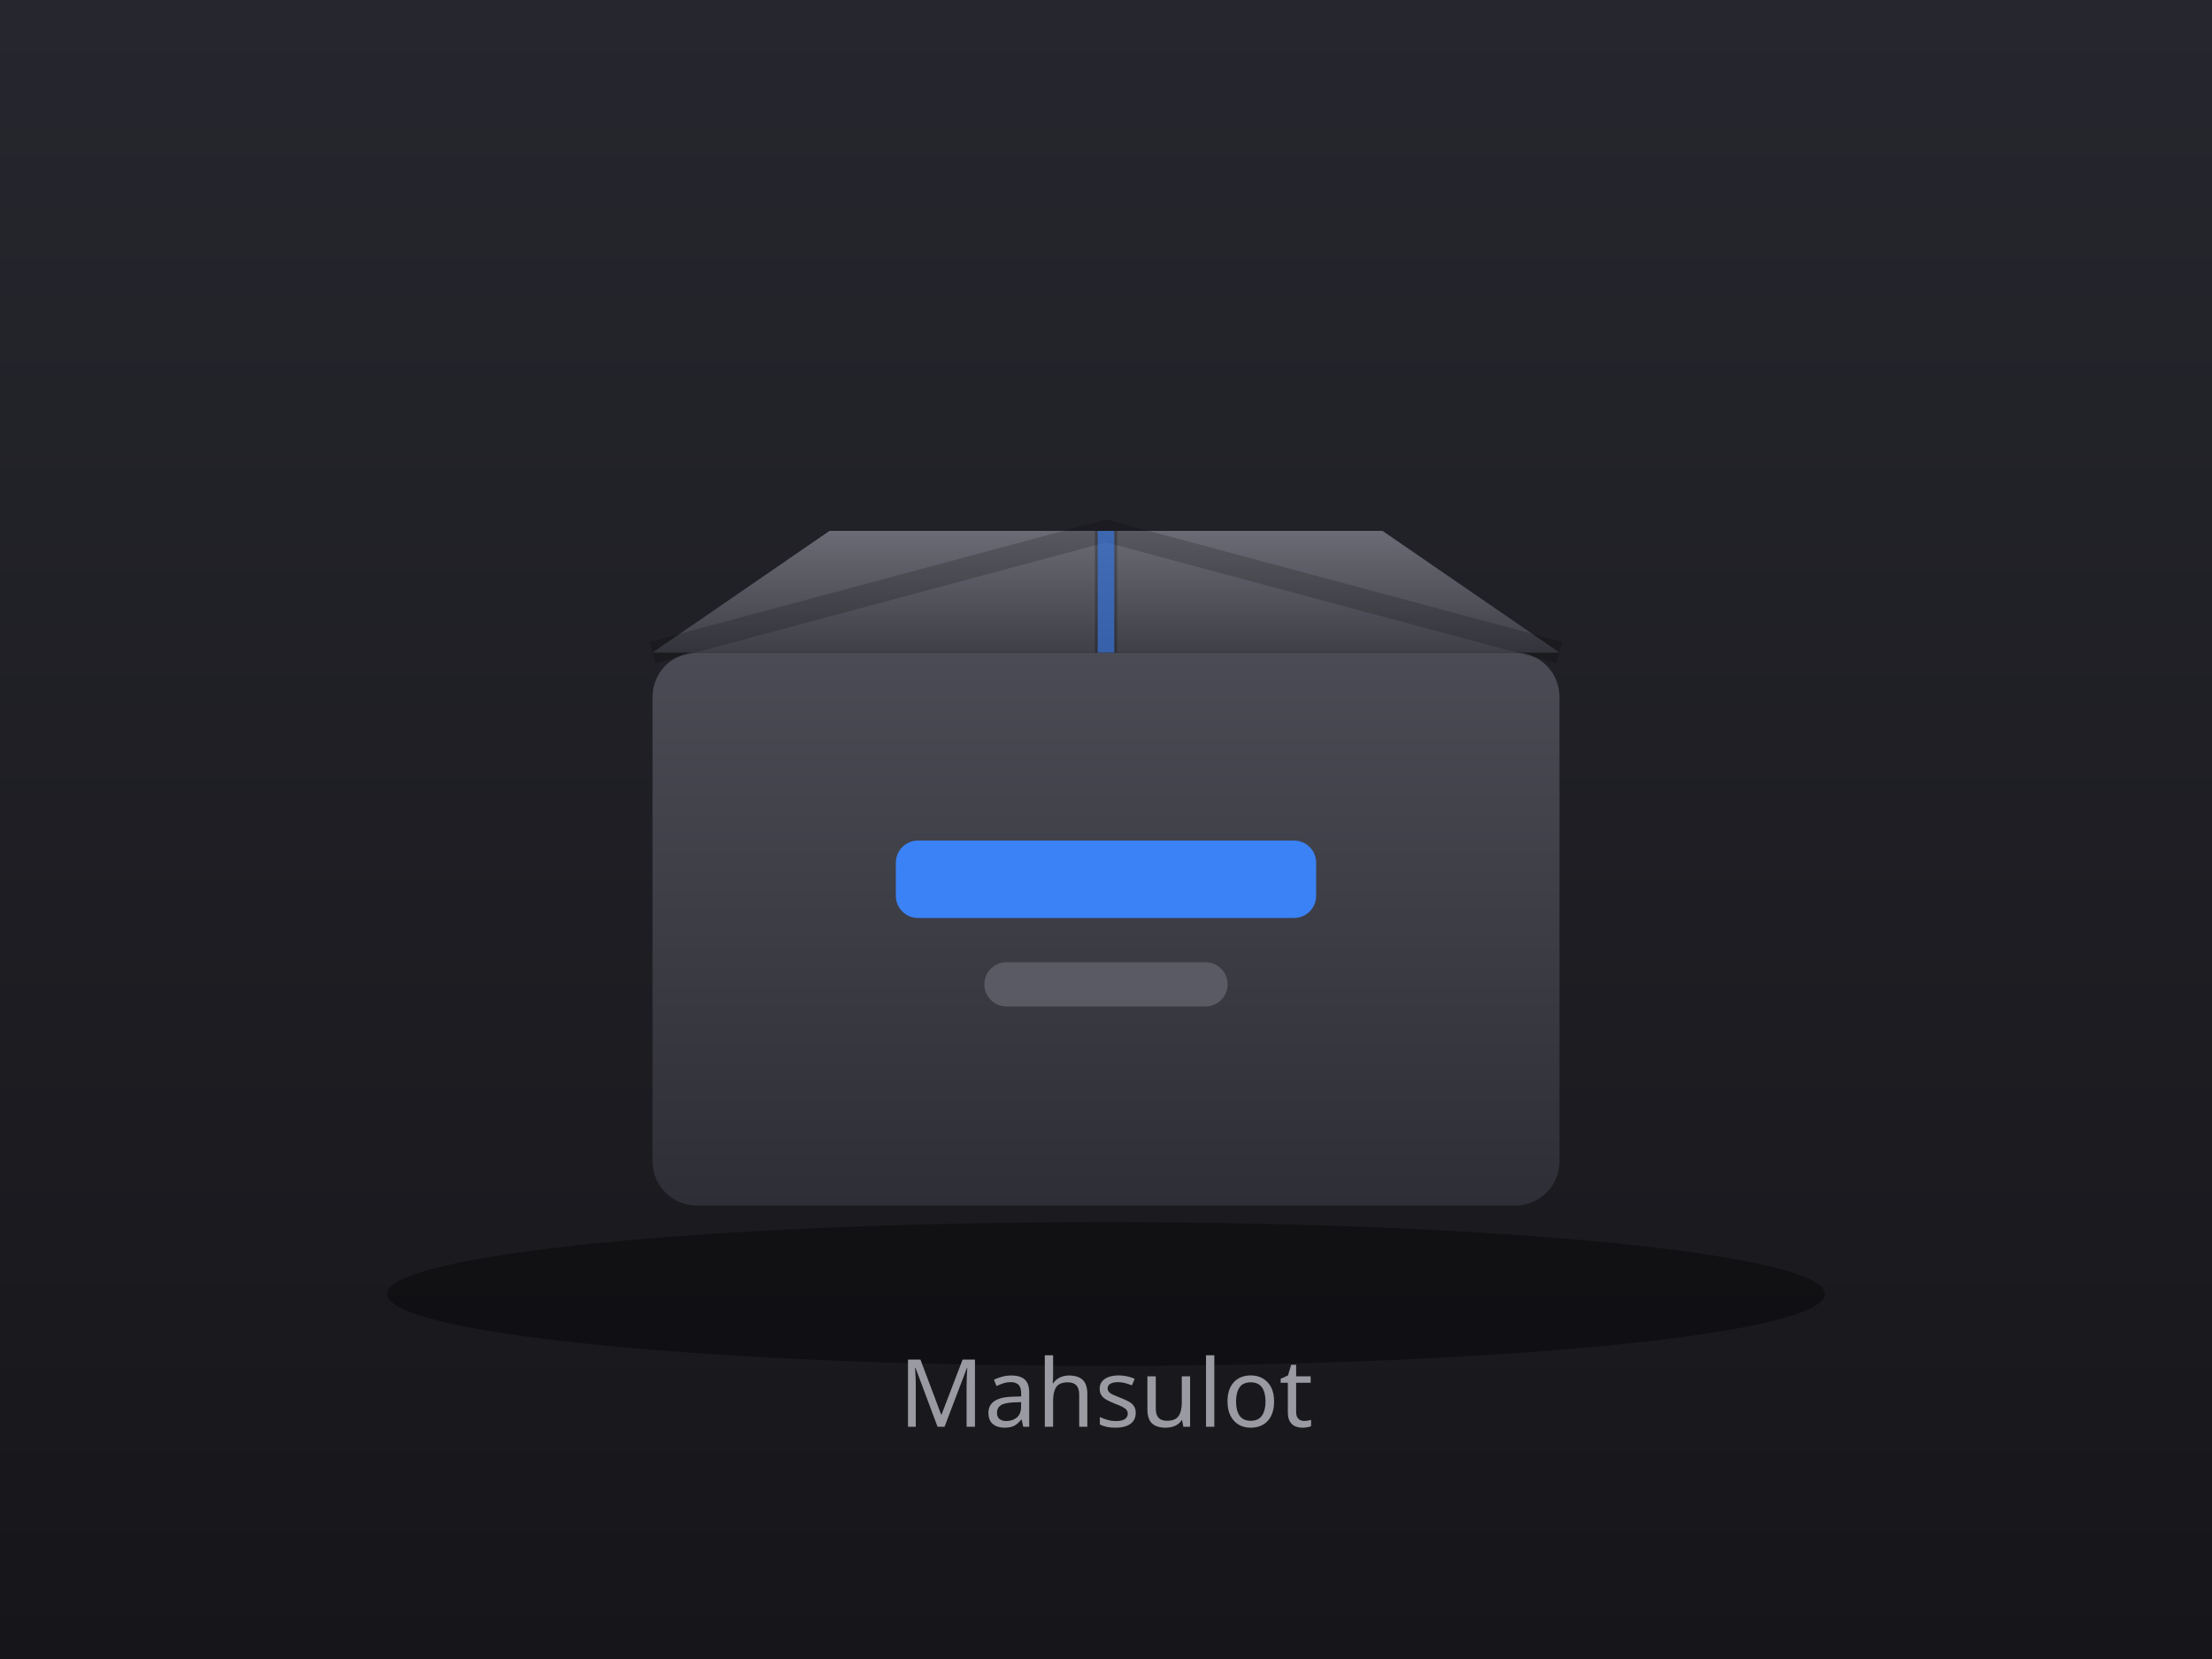
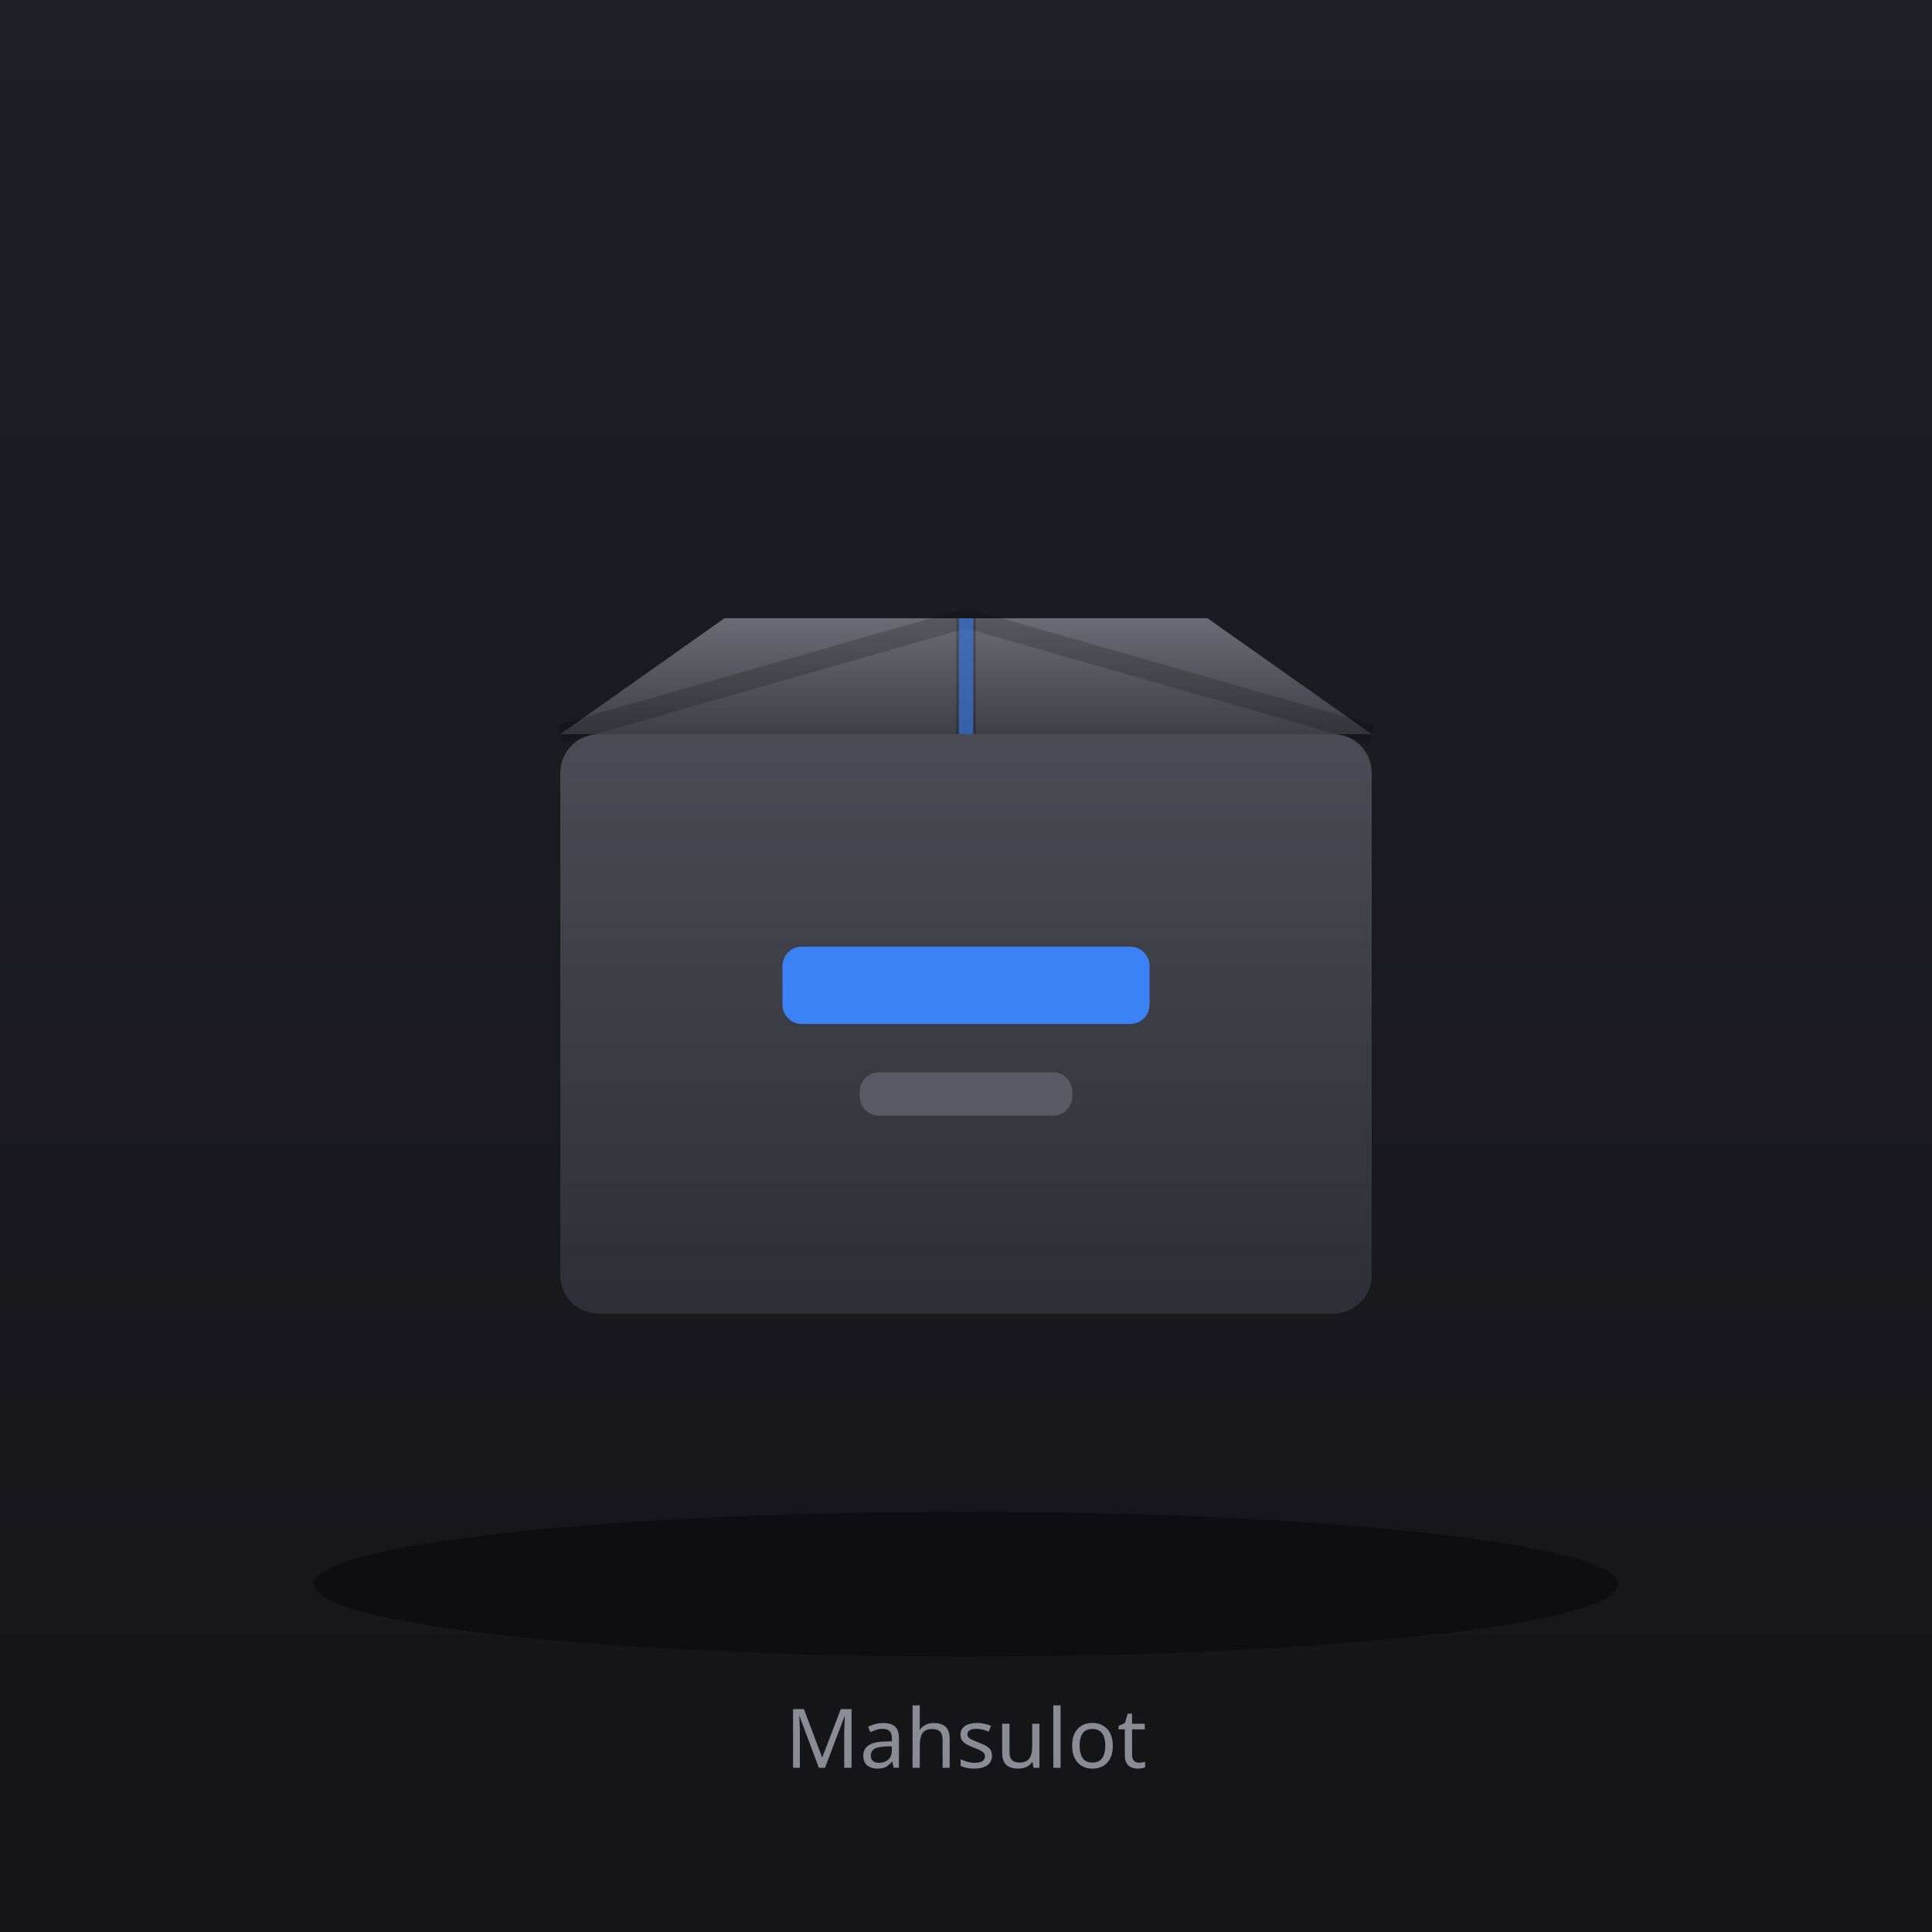
- <svg xmlns="http://www.w3.org/2000/svg" viewBox="0 0 400 300">
+ <svg xmlns="http://www.w3.org/2000/svg" viewBox="0 0 400 400">
  <defs>
    <linearGradient id="bg" x1="0" y1="0" x2="0" y2="1">
-       <stop offset="0" stop-color="#26262e" />
-       <stop offset="1" stop-color="#16161a" />
+       <stop offset="0" stop-color="#1f1f28" />
+       <stop offset="1" stop-color="#141418" />
    </linearGradient>
    <linearGradient id="box" x1="0" y1="0" x2="0" y2="1">
      <stop offset="0" stop-color="#4b4b55" />
      <stop offset="1" stop-color="#2e2e36" />
    </linearGradient>
    <linearGradient id="lid" x1="0" y1="0" x2="0" y2="1">
      <stop offset="0" stop-color="#6b6b75" />
      <stop offset="1" stop-color="#3f3f48" />
    </linearGradient>
  </defs>
-   <rect width="400" height="300" fill="url(#bg)" />
-   <ellipse cx="200" cy="234" rx="130" ry="13" fill="#000" opacity="0.35" />
-   <rect x="118" y="118" width="164" height="100" fill="url(#box)" rx="8" />
-   <path d="M118 118 L150 96 L250 96 L282 118 Z" fill="url(#lid)" />
-   <path d="M200 96 L200 118" stroke="#000" stroke-width="4" opacity="0.25" />
-   <path d="M118 118 L200 96 L282 118" stroke="#000" stroke-width="4" fill="none" opacity="0.18" />
-   <rect x="162" y="152" width="76" height="14" fill="#3b82f6" rx="4" />
-   <rect x="178" y="174" width="44" height="8" fill="#5a5a64" rx="4" />
-   <line x1="200" y1="96" x2="200" y2="118" stroke="#3b82f6" stroke-width="3" opacity="0.6" />
-   <text x="200" y="258" fill="#9a9aa2" font-size="17" text-anchor="middle" font-family="sans-serif">Mahsulot</text>
+   <rect width="400" height="400" fill="url(#bg)" />
+   <ellipse cx="200" cy="328" rx="135" ry="15" fill="#000" opacity="0.35" />
+   <rect x="116" y="152" width="168" height="120" fill="url(#box)" rx="8" />
+   <path d="M116 152 L150 128 L250 128 L284 152 Z" fill="url(#lid)" />
+   <path d="M200 128 L200 152" stroke="#000" stroke-width="4" opacity="0.25" />
+   <path d="M116 152 L200 128 L284 152" stroke="#000" stroke-width="4" fill="none" opacity="0.18" />
+   <rect x="162" y="196" width="76" height="16" fill="#3b82f6" rx="4" />
+   <rect x="178" y="222" width="44" height="9" fill="#5a5a64" rx="4" />
+   <line x1="200" y1="128" x2="200" y2="152" stroke="#3b82f6" stroke-width="3" opacity="0.6" />
+   <text x="200" y="366" fill="#8b8b95" font-size="17" text-anchor="middle" font-family="sans-serif">Mahsulot</text>
</svg>
